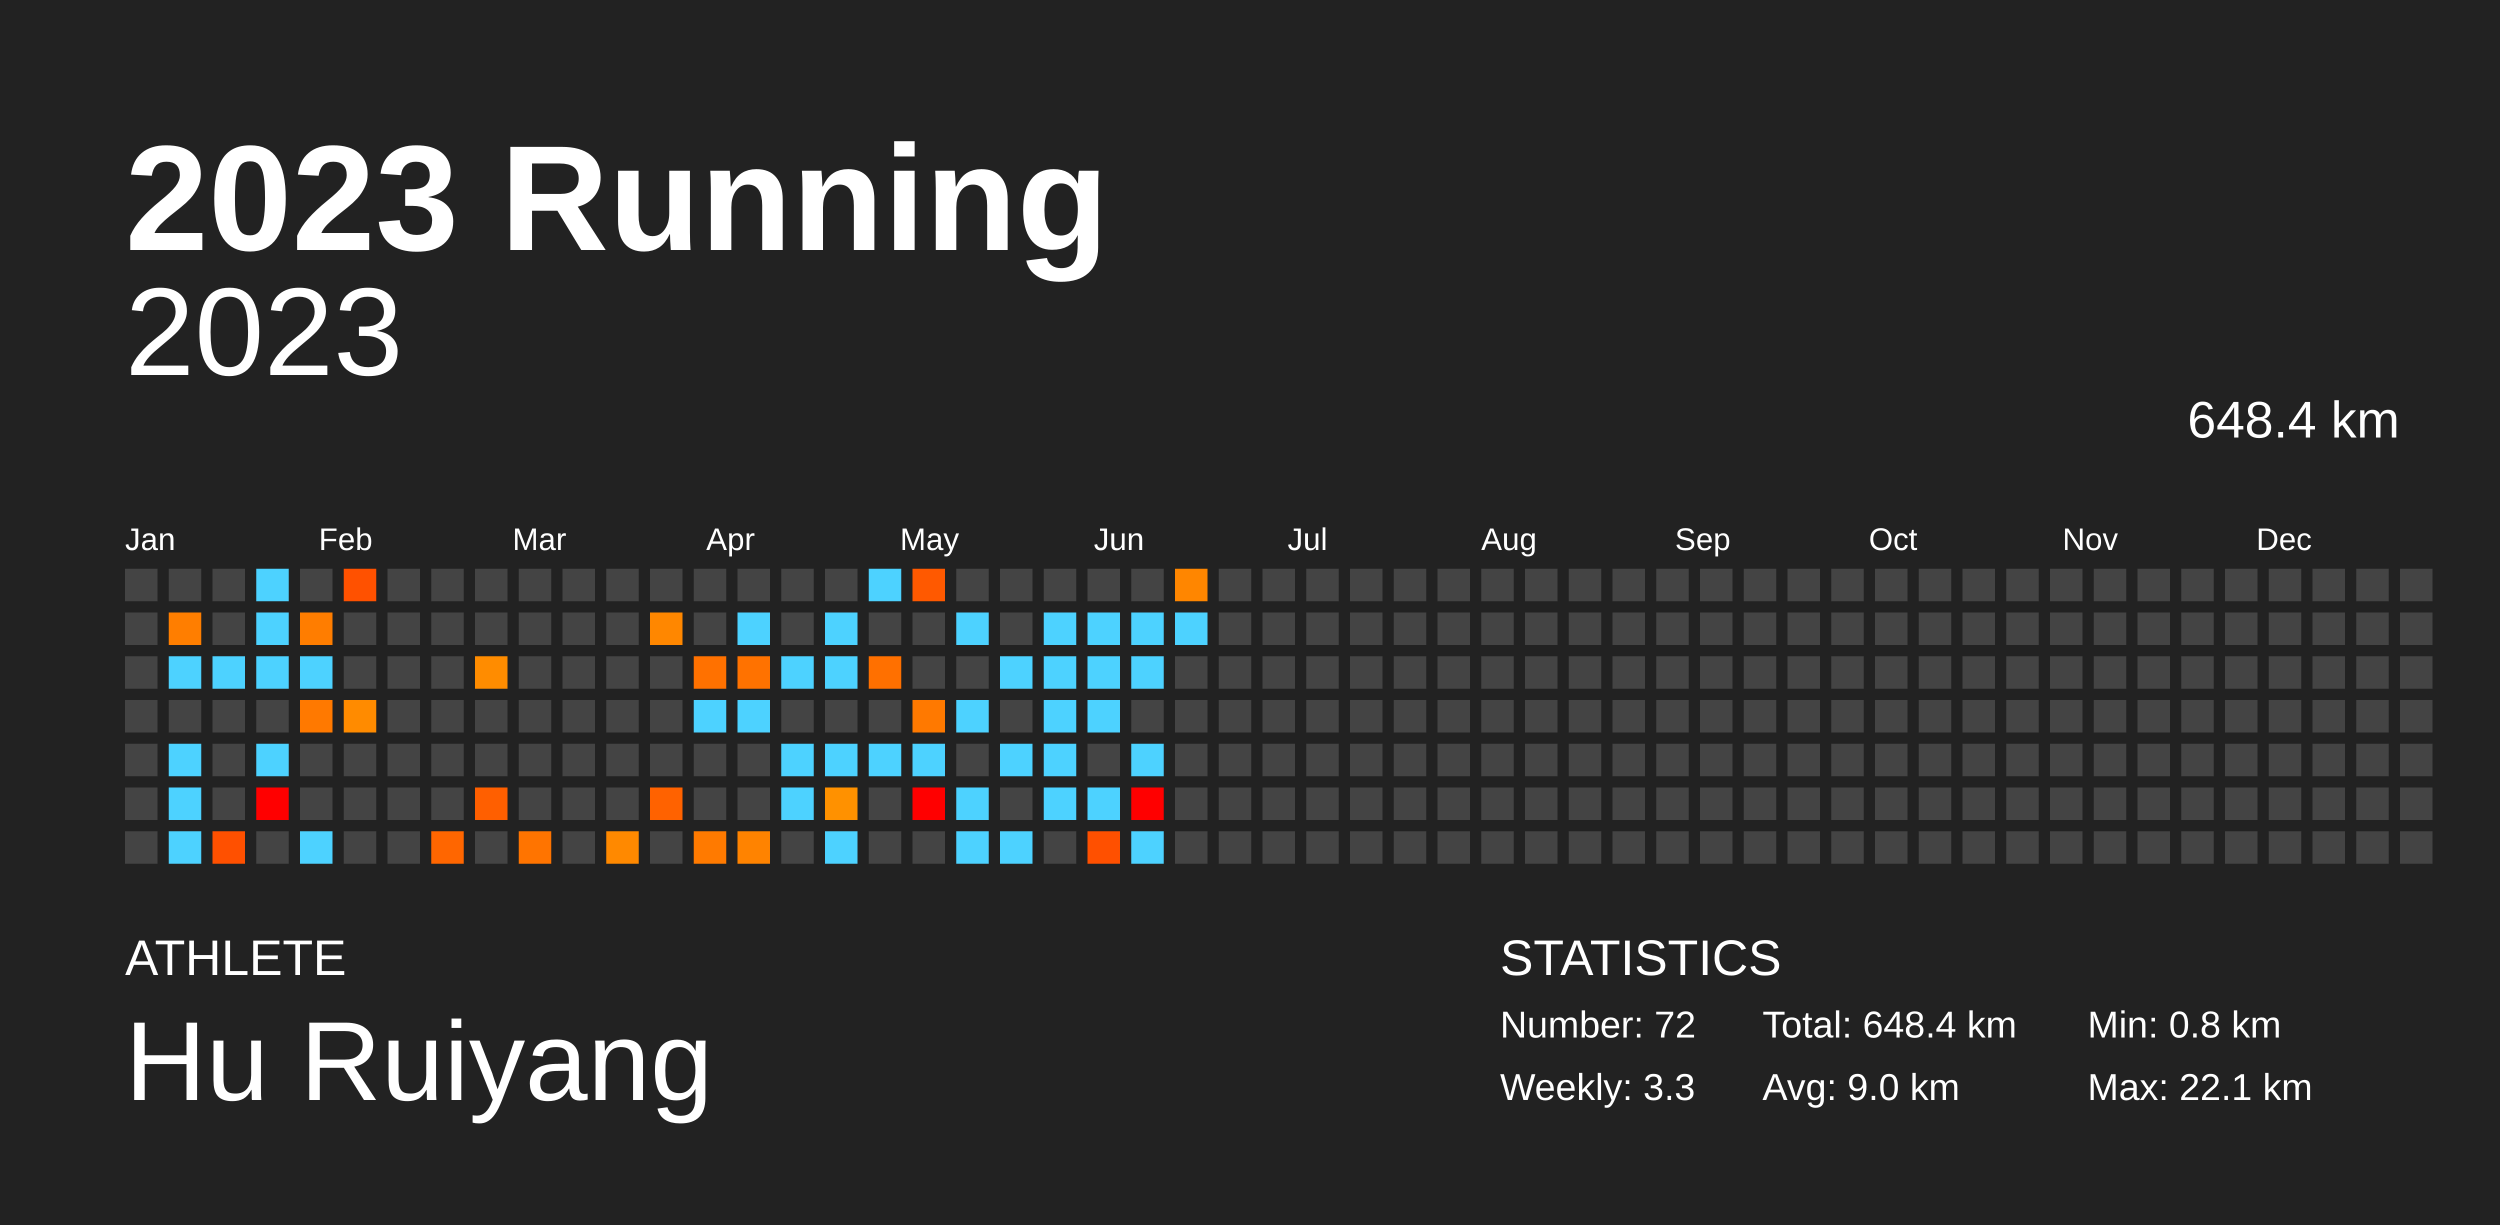
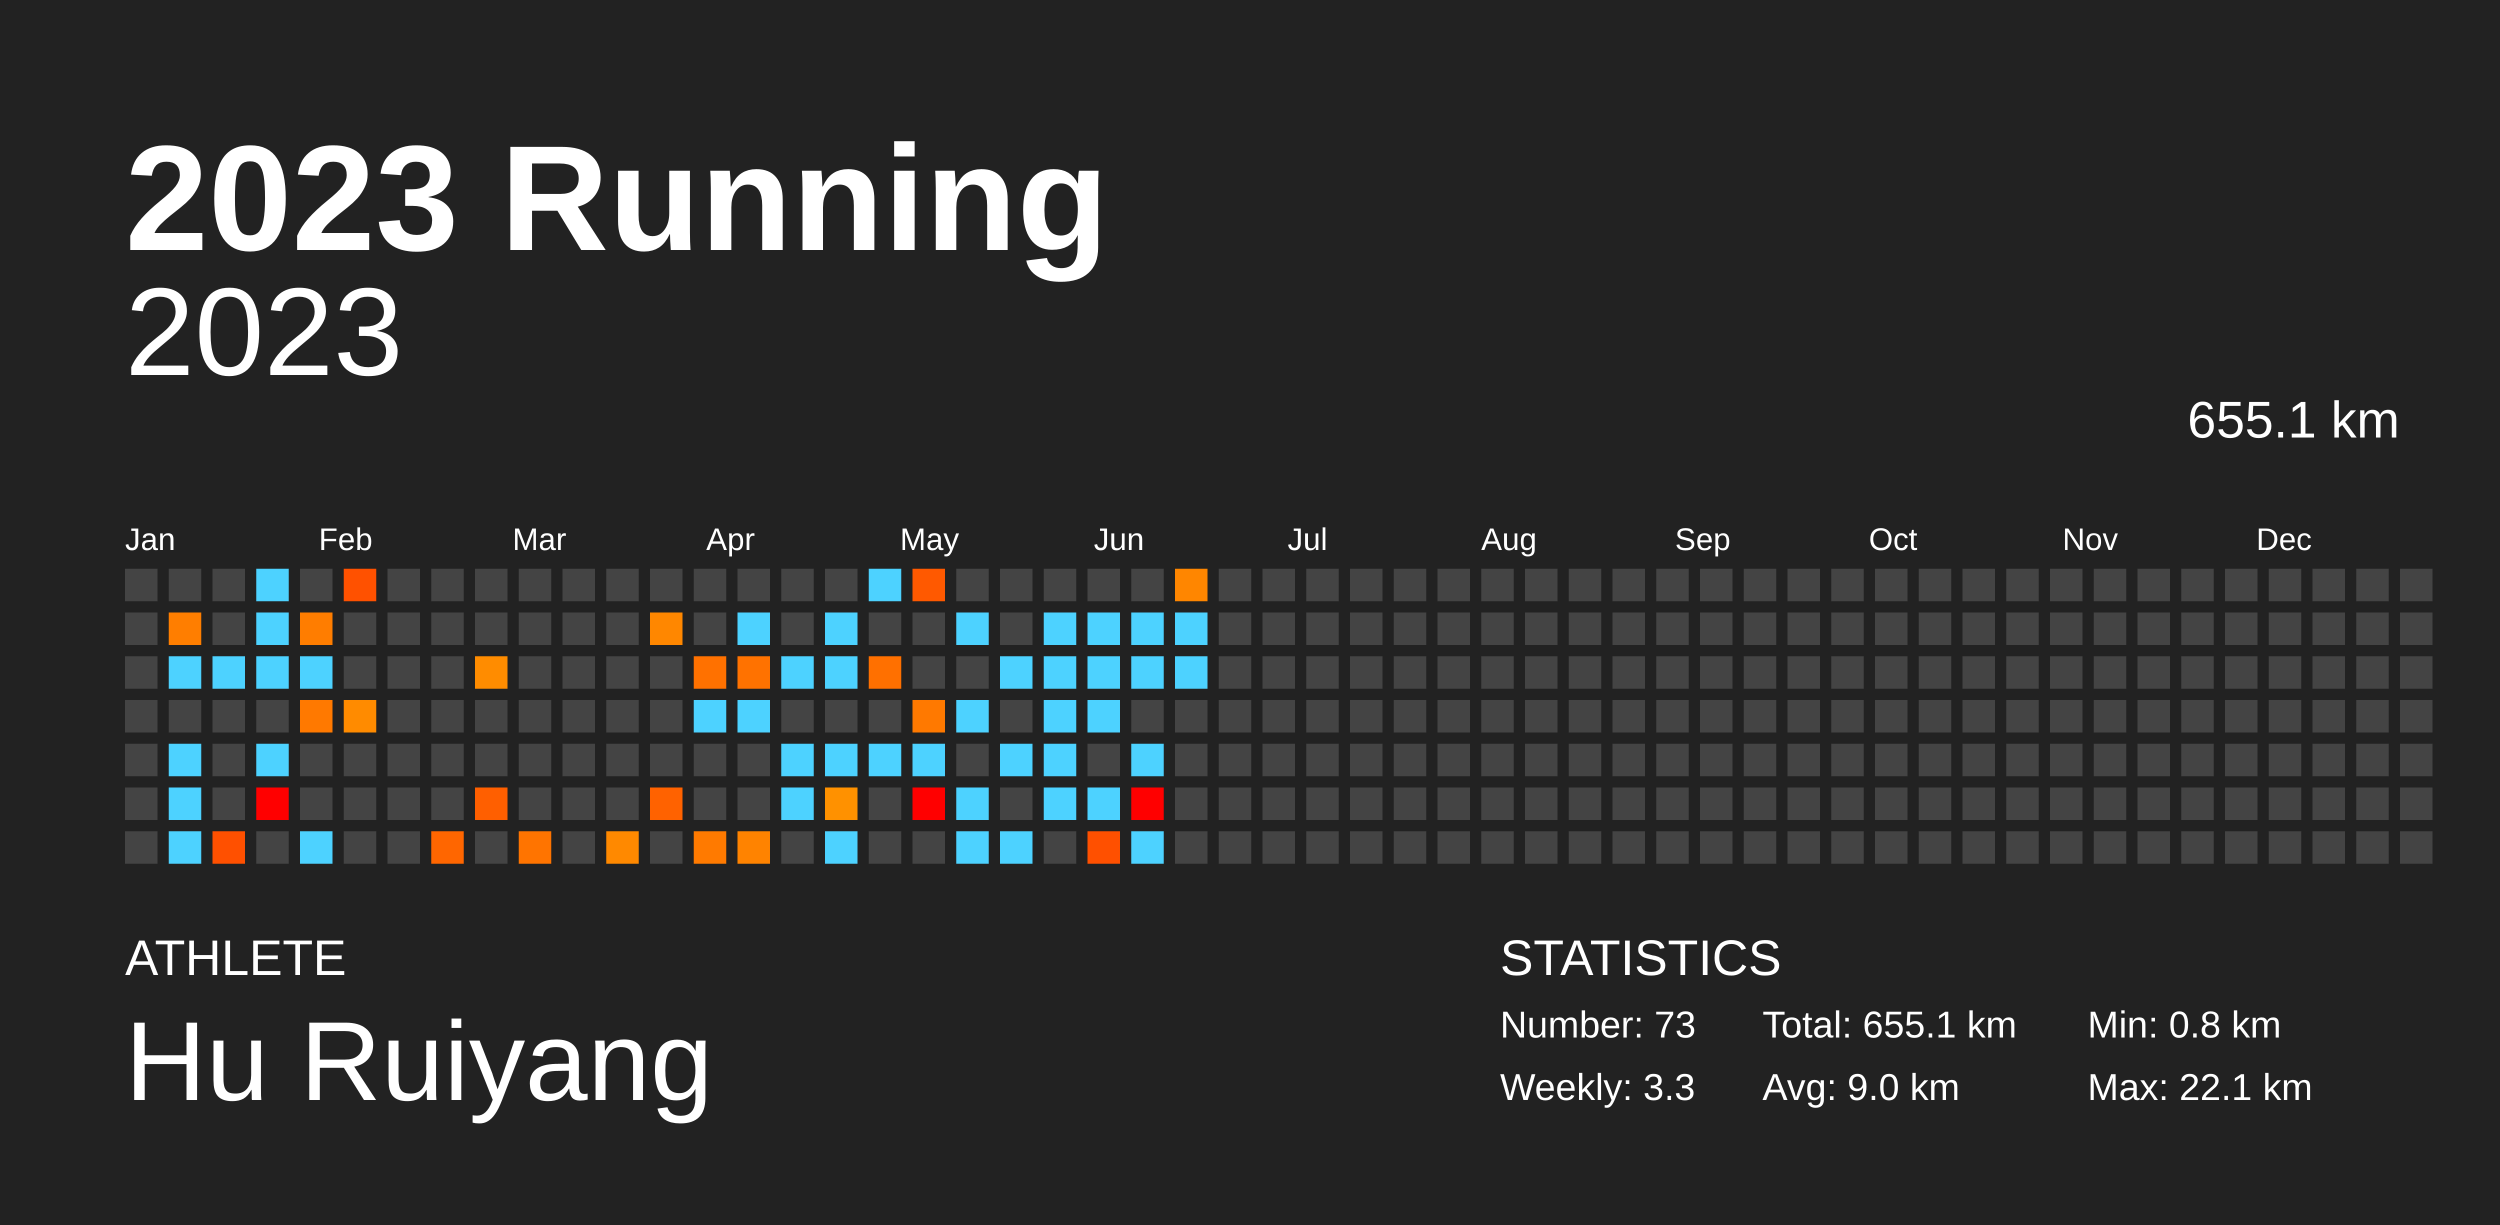
<svg xmlns="http://www.w3.org/2000/svg" baseProfile="full" height="98mm" version="1.1" viewBox="0,0,200,98" width="200mm">
  <defs />
  <rect fill="#222222" height="98" width="200" x="0" y="0" />
  <text fill="#FFFFFF" style="font-size:12px; font-family:Arial; font-weight:bold;" x="10" y="20">2023 Running</text>
  <text fill="#FFFFFF" style="font-size:4px; font-family:Arial" x="10" y="78">ATHLETE</text>
  <text fill="#FFFFFF" style="font-size:9px; font-family:Arial" x="10" y="88">Hu Ruiyang</text>
  <text fill="#FFFFFF" style="font-size:4px; font-family:Arial" x="120" y="78">STATISTICS</text>
-   <text fill="#FFFFFF" style="font-size:3px; font-family:Arial" x="120" y="83">Number: 72</text>
+   <text fill="#FFFFFF" style="font-size:3px; font-family:Arial" x="120" y="83">Number: 73</text>
  <text fill="#FFFFFF" style="font-size:3px; font-family:Arial" x="120" y="88">Weekly: 3.3</text>
-   <text fill="#FFFFFF" style="font-size:3px; font-family:Arial" x="141" y="83">Total: 648.4 km</text>
+   <text fill="#FFFFFF" style="font-size:3px; font-family:Arial" x="141" y="83">Total: 655.1 km</text>
  <text fill="#FFFFFF" style="font-size:3px; font-family:Arial" x="141" y="88">Avg: 9.0 km</text>
  <text fill="#FFFFFF" style="font-size:3px; font-family:Arial" x="167" y="83">Min: 0.8 km</text>
  <text fill="#FFFFFF" style="font-size:3px; font-family:Arial" x="167" y="88">Max: 22.1 km</text>
  <text alignment-baseline="hanging" fill="#FFFFFF" style="font-size:10.0px; font-family:Arial;" x="10" y="30">2023</text>
-   <text alignment-baseline="hanging" fill="#FFFFFF" style="font-size:4.125px; font-family:Arial;" x="175" y="35">648.4 km</text>
+   <text alignment-baseline="hanging" fill="#FFFFFF" style="font-size:4.125px; font-family:Arial;" x="175" y="35">655.1 km</text>
  <text fill="#FFFFFF" style="font-size:2.5px; font-family:Arial" x="10.0" y="44">Jan</text>
  <text fill="#FFFFFF" style="font-size:2.5px; font-family:Arial" x="25.5" y="44">Feb</text>
  <text fill="#FFFFFF" style="font-size:2.5px; font-family:Arial" x="41.0" y="44">Mar</text>
  <text fill="#FFFFFF" style="font-size:2.5px; font-family:Arial" x="56.5" y="44">Apr</text>
  <text fill="#FFFFFF" style="font-size:2.5px; font-family:Arial" x="72.0" y="44">May</text>
  <text fill="#FFFFFF" style="font-size:2.5px; font-family:Arial" x="87.5" y="44">Jun</text>
  <text fill="#FFFFFF" style="font-size:2.5px; font-family:Arial" x="103.0" y="44">Jul</text>
  <text fill="#FFFFFF" style="font-size:2.5px; font-family:Arial" x="118.5" y="44">Aug</text>
  <text fill="#FFFFFF" style="font-size:2.5px; font-family:Arial" x="134.0" y="44">Sep</text>
  <text fill="#FFFFFF" style="font-size:2.5px; font-family:Arial" x="149.5" y="44">Oct</text>
  <text fill="#FFFFFF" style="font-size:2.5px; font-family:Arial" x="165.0" y="44">Nov</text>
  <text fill="#FFFFFF" style="font-size:2.5px; font-family:Arial" x="180.5" y="44">Dec</text>
  <rect fill="#444444" height="2.6" width="2.6" x="10.0" y="45.5" />
  <rect fill="#444444" height="2.6" width="2.6" x="10.0" y="49.0" />
  <rect fill="#444444" height="2.6" width="2.6" x="10.0" y="52.5" />
  <rect fill="#444444" height="2.6" width="2.6" x="10.0" y="56.0" />
  <rect fill="#444444" height="2.6" width="2.6" x="10.0" y="59.5" />
  <rect fill="#444444" height="2.6" width="2.6" x="10.0" y="63.0" />
  <rect fill="#444444" height="2.6" width="2.6" x="10.0" y="66.5" />
  <rect fill="#444444" height="2.6" width="2.6" x="13.5" y="45.5" />
  <rect fill="#ff7e00" height="2.6" width="2.6" x="13.5" y="49.0" />
  <rect fill="#4dd2ff" height="2.6" width="2.6" x="13.5" y="52.5" />
  <rect fill="#444444" height="2.6" width="2.6" x="13.5" y="56.0" />
  <rect fill="#4dd2ff" height="2.6" width="2.6" x="13.5" y="59.5" />
  <rect fill="#4dd2ff" height="2.6" width="2.6" x="13.5" y="63.0" />
  <rect fill="#4dd2ff" height="2.6" width="2.6" x="13.5" y="66.5" />
  <rect fill="#444444" height="2.6" width="2.6" x="17.0" y="45.5" />
  <rect fill="#444444" height="2.6" width="2.6" x="17.0" y="49.0" />
  <rect fill="#4dd2ff" height="2.6" width="2.6" x="17.0" y="52.5" />
  <rect fill="#444444" height="2.6" width="2.6" x="17.0" y="56.0" />
  <rect fill="#444444" height="2.6" width="2.6" x="17.0" y="59.5" />
  <rect fill="#444444" height="2.6" width="2.6" x="17.0" y="63.0" />
  <rect fill="#ff5000" height="2.6" width="2.6" x="17.0" y="66.5" />
  <rect fill="#4dd2ff" height="2.6" width="2.6" x="20.5" y="45.5" />
  <rect fill="#4dd2ff" height="2.6" width="2.6" x="20.5" y="49.0" />
  <rect fill="#4dd2ff" height="2.6" width="2.6" x="20.5" y="52.5" />
  <rect fill="#444444" height="2.6" width="2.6" x="20.5" y="56.0" />
  <rect fill="#4dd2ff" height="2.6" width="2.6" x="20.5" y="59.5" />
  <rect fill="red" height="2.6" width="2.6" x="20.5" y="63.0" />
  <rect fill="#444444" height="2.6" width="2.6" x="20.5" y="66.5" />
  <rect fill="#444444" height="2.6" width="2.6" x="24.0" y="45.5" />
  <rect fill="#ff7d00" height="2.6" width="2.6" x="24.0" y="49.0" />
  <rect fill="#4dd2ff" height="2.6" width="2.6" x="24.0" y="52.5" />
  <rect fill="#ff7900" height="2.6" width="2.6" x="24.0" y="56.0" />
  <rect fill="#444444" height="2.6" width="2.6" x="24.0" y="59.5" />
  <rect fill="#444444" height="2.6" width="2.6" x="24.0" y="63.0" />
  <rect fill="#4dd2ff" height="2.6" width="2.6" x="24.0" y="66.5" />
  <rect fill="#ff5100" height="2.6" width="2.6" x="27.5" y="45.5" />
  <rect fill="#444444" height="2.6" width="2.6" x="27.5" y="49.0" />
  <rect fill="#444444" height="2.6" width="2.6" x="27.5" y="52.5" />
  <rect fill="#ff8b00" height="2.6" width="2.6" x="27.5" y="56.0" />
  <rect fill="#444444" height="2.6" width="2.6" x="27.5" y="59.5" />
  <rect fill="#444444" height="2.6" width="2.6" x="27.5" y="63.0" />
  <rect fill="#444444" height="2.6" width="2.6" x="27.5" y="66.5" />
  <rect fill="#444444" height="2.6" width="2.6" x="31.0" y="45.5" />
  <rect fill="#444444" height="2.6" width="2.6" x="31.0" y="49.0" />
  <rect fill="#444444" height="2.6" width="2.6" x="31.0" y="52.5" />
  <rect fill="#444444" height="2.6" width="2.6" x="31.0" y="56.0" />
  <rect fill="#444444" height="2.6" width="2.6" x="31.0" y="59.5" />
  <rect fill="#444444" height="2.6" width="2.6" x="31.0" y="63.0" />
  <rect fill="#444444" height="2.6" width="2.6" x="31.0" y="66.5" />
  <rect fill="#444444" height="2.6" width="2.6" x="34.5" y="45.5" />
  <rect fill="#444444" height="2.6" width="2.6" x="34.5" y="49.0" />
  <rect fill="#444444" height="2.6" width="2.6" x="34.5" y="52.5" />
  <rect fill="#444444" height="2.6" width="2.6" x="34.5" y="56.0" />
  <rect fill="#444444" height="2.6" width="2.6" x="34.5" y="59.5" />
  <rect fill="#444444" height="2.6" width="2.6" x="34.5" y="63.0" />
  <rect fill="#ff6600" height="2.6" width="2.6" x="34.5" y="66.5" />
  <rect fill="#444444" height="2.6" width="2.6" x="38.0" y="45.5" />
  <rect fill="#444444" height="2.6" width="2.6" x="38.0" y="49.0" />
  <rect fill="#ff8c00" height="2.6" width="2.6" x="38.0" y="52.5" />
  <rect fill="#444444" height="2.6" width="2.6" x="38.0" y="56.0" />
  <rect fill="#444444" height="2.6" width="2.6" x="38.0" y="59.5" />
  <rect fill="#ff5f00" height="2.6" width="2.6" x="38.0" y="63.0" />
  <rect fill="#444444" height="2.6" width="2.6" x="38.0" y="66.5" />
  <rect fill="#444444" height="2.6" width="2.6" x="41.5" y="45.5" />
  <rect fill="#444444" height="2.6" width="2.6" x="41.5" y="49.0" />
  <rect fill="#444444" height="2.6" width="2.6" x="41.5" y="52.5" />
  <rect fill="#444444" height="2.6" width="2.6" x="41.5" y="56.0" />
  <rect fill="#444444" height="2.6" width="2.6" x="41.5" y="59.5" />
  <rect fill="#444444" height="2.6" width="2.6" x="41.5" y="63.0" />
  <rect fill="#ff7400" height="2.6" width="2.6" x="41.5" y="66.5" />
  <rect fill="#444444" height="2.6" width="2.6" x="45.0" y="45.5" />
  <rect fill="#444444" height="2.6" width="2.6" x="45.0" y="49.0" />
  <rect fill="#444444" height="2.6" width="2.6" x="45.0" y="52.5" />
  <rect fill="#444444" height="2.6" width="2.6" x="45.0" y="56.0" />
  <rect fill="#444444" height="2.6" width="2.6" x="45.0" y="59.5" />
  <rect fill="#444444" height="2.6" width="2.6" x="45.0" y="63.0" />
  <rect fill="#444444" height="2.6" width="2.6" x="45.0" y="66.5" />
  <rect fill="#444444" height="2.6" width="2.6" x="48.5" y="45.5" />
  <rect fill="#444444" height="2.6" width="2.6" x="48.5" y="49.0" />
  <rect fill="#444444" height="2.6" width="2.6" x="48.5" y="52.5" />
  <rect fill="#444444" height="2.6" width="2.6" x="48.5" y="56.0" />
  <rect fill="#444444" height="2.6" width="2.6" x="48.5" y="59.5" />
  <rect fill="#444444" height="2.6" width="2.6" x="48.5" y="63.0" />
  <rect fill="#ff8900" height="2.6" width="2.6" x="48.5" y="66.5" />
  <rect fill="#444444" height="2.6" width="2.6" x="52.0" y="45.5" />
  <rect fill="#ff8700" height="2.6" width="2.6" x="52.0" y="49.0" />
  <rect fill="#444444" height="2.6" width="2.6" x="52.0" y="52.5" />
  <rect fill="#444444" height="2.6" width="2.6" x="52.0" y="56.0" />
  <rect fill="#444444" height="2.6" width="2.6" x="52.0" y="59.5" />
  <rect fill="#ff6200" height="2.6" width="2.6" x="52.0" y="63.0" />
  <rect fill="#444444" height="2.6" width="2.6" x="52.0" y="66.5" />
  <rect fill="#444444" height="2.6" width="2.6" x="55.5" y="45.5" />
  <rect fill="#444444" height="2.6" width="2.6" x="55.5" y="49.0" />
  <rect fill="#ff7100" height="2.6" width="2.6" x="55.5" y="52.5" />
  <rect fill="#4dd2ff" height="2.6" width="2.6" x="55.5" y="56.0" />
  <rect fill="#444444" height="2.6" width="2.6" x="55.5" y="59.5" />
  <rect fill="#444444" height="2.6" width="2.6" x="55.5" y="63.0" />
  <rect fill="#ff7a00" height="2.6" width="2.6" x="55.5" y="66.5" />
  <rect fill="#444444" height="2.6" width="2.6" x="59.0" y="45.5" />
  <rect fill="#4dd2ff" height="2.6" width="2.6" x="59.0" y="49.0" />
  <rect fill="#ff7200" height="2.6" width="2.6" x="59.0" y="52.5" />
  <rect fill="#4dd2ff" height="2.6" width="2.6" x="59.0" y="56.0" />
  <rect fill="#444444" height="2.6" width="2.6" x="59.0" y="59.5" />
  <rect fill="#444444" height="2.6" width="2.6" x="59.0" y="63.0" />
  <rect fill="#ff8300" height="2.6" width="2.6" x="59.0" y="66.5" />
  <rect fill="#444444" height="2.6" width="2.6" x="62.5" y="45.5" />
  <rect fill="#444444" height="2.6" width="2.6" x="62.5" y="49.0" />
  <rect fill="#4dd2ff" height="2.6" width="2.6" x="62.5" y="52.5" />
  <rect fill="#444444" height="2.6" width="2.6" x="62.5" y="56.0" />
  <rect fill="#4dd2ff" height="2.6" width="2.6" x="62.5" y="59.5" />
  <rect fill="#4dd2ff" height="2.6" width="2.6" x="62.5" y="63.0" />
  <rect fill="#444444" height="2.6" width="2.6" x="62.5" y="66.5" />
  <rect fill="#444444" height="2.6" width="2.6" x="66.0" y="45.5" />
  <rect fill="#4dd2ff" height="2.6" width="2.6" x="66.0" y="49.0" />
  <rect fill="#4dd2ff" height="2.6" width="2.6" x="66.0" y="52.5" />
  <rect fill="#444444" height="2.6" width="2.6" x="66.0" y="56.0" />
  <rect fill="#4dd2ff" height="2.6" width="2.6" x="66.0" y="59.5" />
  <rect fill="#ff9100" height="2.6" width="2.6" x="66.0" y="63.0" />
  <rect fill="#4dd2ff" height="2.6" width="2.6" x="66.0" y="66.5" />
  <rect fill="#4dd2ff" height="2.6" width="2.6" x="69.5" y="45.5" />
  <rect fill="#444444" height="2.6" width="2.6" x="69.5" y="49.0" />
  <rect fill="#ff7000" height="2.6" width="2.6" x="69.5" y="52.5" />
  <rect fill="#444444" height="2.6" width="2.6" x="69.5" y="56.0" />
  <rect fill="#4dd2ff" height="2.6" width="2.6" x="69.5" y="59.5" />
  <rect fill="#444444" height="2.6" width="2.6" x="69.5" y="63.0" />
  <rect fill="#444444" height="2.6" width="2.6" x="69.5" y="66.5" />
  <rect fill="#ff5900" height="2.6" width="2.6" x="73.0" y="45.5" />
  <rect fill="#444444" height="2.6" width="2.6" x="73.0" y="49.0" />
  <rect fill="#444444" height="2.6" width="2.6" x="73.0" y="52.5" />
  <rect fill="#ff7900" height="2.6" width="2.6" x="73.0" y="56.0" />
  <rect fill="#4dd2ff" height="2.6" width="2.6" x="73.0" y="59.5" />
  <rect fill="red" height="2.6" width="2.6" x="73.0" y="63.0" />
  <rect fill="#444444" height="2.6" width="2.6" x="73.0" y="66.5" />
  <rect fill="#444444" height="2.6" width="2.6" x="76.5" y="45.5" />
  <rect fill="#4dd2ff" height="2.6" width="2.6" x="76.5" y="49.0" />
  <rect fill="#444444" height="2.6" width="2.6" x="76.5" y="52.5" />
  <rect fill="#4dd2ff" height="2.6" width="2.6" x="76.5" y="56.0" />
  <rect fill="#444444" height="2.6" width="2.6" x="76.5" y="59.5" />
  <rect fill="#4dd2ff" height="2.6" width="2.6" x="76.5" y="63.0" />
  <rect fill="#4dd2ff" height="2.6" width="2.6" x="76.5" y="66.5" />
  <rect fill="#444444" height="2.6" width="2.6" x="80.0" y="45.5" />
  <rect fill="#444444" height="2.6" width="2.6" x="80.0" y="49.0" />
  <rect fill="#4dd2ff" height="2.6" width="2.6" x="80.0" y="52.5" />
  <rect fill="#444444" height="2.6" width="2.6" x="80.0" y="56.0" />
  <rect fill="#4dd2ff" height="2.6" width="2.6" x="80.0" y="59.5" />
  <rect fill="#444444" height="2.6" width="2.6" x="80.0" y="63.0" />
  <rect fill="#4dd2ff" height="2.6" width="2.6" x="80.0" y="66.5" />
  <rect fill="#444444" height="2.6" width="2.6" x="83.5" y="45.5" />
  <rect fill="#4dd2ff" height="2.6" width="2.6" x="83.5" y="49.0" />
  <rect fill="#4dd2ff" height="2.6" width="2.6" x="83.5" y="52.5" />
  <rect fill="#4dd2ff" height="2.6" width="2.6" x="83.5" y="56.0" />
  <rect fill="#4dd2ff" height="2.6" width="2.6" x="83.5" y="59.5" />
  <rect fill="#4dd2ff" height="2.6" width="2.6" x="83.5" y="63.0" />
  <rect fill="#444444" height="2.6" width="2.6" x="83.5" y="66.5" />
  <rect fill="#444444" height="2.6" width="2.6" x="87.0" y="45.5" />
  <rect fill="#4dd2ff" height="2.6" width="2.6" x="87.0" y="49.0" />
  <rect fill="#4dd2ff" height="2.6" width="2.6" x="87.0" y="52.5" />
  <rect fill="#4dd2ff" height="2.6" width="2.6" x="87.0" y="56.0" />
  <rect fill="#444444" height="2.6" width="2.6" x="87.0" y="59.5" />
  <rect fill="#4dd2ff" height="2.6" width="2.6" x="87.0" y="63.0" />
  <rect fill="#ff5000" height="2.6" width="2.6" x="87.0" y="66.5" />
  <rect fill="#444444" height="2.6" width="2.6" x="90.5" y="45.5" />
  <rect fill="#4dd2ff" height="2.6" width="2.6" x="90.5" y="49.0" />
  <rect fill="#4dd2ff" height="2.6" width="2.6" x="90.5" y="52.5" />
  <rect fill="#444444" height="2.6" width="2.6" x="90.5" y="56.0" />
  <rect fill="#4dd2ff" height="2.6" width="2.6" x="90.5" y="59.5" />
  <rect fill="red" height="2.6" width="2.6" x="90.5" y="63.0" />
  <rect fill="#4dd2ff" height="2.6" width="2.6" x="90.5" y="66.5" />
  <rect fill="#ff8600" height="2.6" width="2.6" x="94.0" y="45.5" />
  <rect fill="#4dd2ff" height="2.6" width="2.6" x="94.0" y="49.0" />
-   <rect fill="#444444" height="2.6" width="2.6" x="94.0" y="52.5" />
+   <rect fill="#4dd2ff" height="2.6" width="2.6" x="94.0" y="52.5" />
  <rect fill="#444444" height="2.6" width="2.6" x="94.0" y="56.0" />
  <rect fill="#444444" height="2.6" width="2.6" x="94.0" y="59.5" />
  <rect fill="#444444" height="2.6" width="2.6" x="94.0" y="63.0" />
  <rect fill="#444444" height="2.6" width="2.6" x="94.0" y="66.5" />
  <rect fill="#444444" height="2.6" width="2.6" x="97.5" y="45.5" />
  <rect fill="#444444" height="2.6" width="2.6" x="97.5" y="49.0" />
  <rect fill="#444444" height="2.6" width="2.6" x="97.5" y="52.5" />
  <rect fill="#444444" height="2.6" width="2.6" x="97.5" y="56.0" />
  <rect fill="#444444" height="2.6" width="2.6" x="97.5" y="59.5" />
  <rect fill="#444444" height="2.6" width="2.6" x="97.5" y="63.0" />
  <rect fill="#444444" height="2.6" width="2.6" x="97.5" y="66.5" />
  <rect fill="#444444" height="2.6" width="2.6" x="101.0" y="45.5" />
  <rect fill="#444444" height="2.6" width="2.6" x="101.0" y="49.0" />
  <rect fill="#444444" height="2.6" width="2.6" x="101.0" y="52.5" />
  <rect fill="#444444" height="2.6" width="2.6" x="101.0" y="56.0" />
  <rect fill="#444444" height="2.6" width="2.6" x="101.0" y="59.5" />
  <rect fill="#444444" height="2.6" width="2.6" x="101.0" y="63.0" />
  <rect fill="#444444" height="2.6" width="2.6" x="101.0" y="66.5" />
  <rect fill="#444444" height="2.6" width="2.6" x="104.5" y="45.5" />
  <rect fill="#444444" height="2.6" width="2.6" x="104.5" y="49.0" />
  <rect fill="#444444" height="2.6" width="2.6" x="104.5" y="52.5" />
  <rect fill="#444444" height="2.6" width="2.6" x="104.5" y="56.0" />
  <rect fill="#444444" height="2.6" width="2.6" x="104.5" y="59.5" />
  <rect fill="#444444" height="2.6" width="2.6" x="104.5" y="63.0" />
  <rect fill="#444444" height="2.6" width="2.6" x="104.5" y="66.5" />
  <rect fill="#444444" height="2.6" width="2.6" x="108.0" y="45.5" />
  <rect fill="#444444" height="2.6" width="2.6" x="108.0" y="49.0" />
  <rect fill="#444444" height="2.6" width="2.6" x="108.0" y="52.5" />
  <rect fill="#444444" height="2.6" width="2.6" x="108.0" y="56.0" />
  <rect fill="#444444" height="2.6" width="2.6" x="108.0" y="59.5" />
  <rect fill="#444444" height="2.6" width="2.6" x="108.0" y="63.0" />
  <rect fill="#444444" height="2.6" width="2.6" x="108.0" y="66.5" />
  <rect fill="#444444" height="2.6" width="2.6" x="111.5" y="45.5" />
  <rect fill="#444444" height="2.6" width="2.6" x="111.5" y="49.0" />
  <rect fill="#444444" height="2.6" width="2.6" x="111.5" y="52.5" />
  <rect fill="#444444" height="2.6" width="2.6" x="111.5" y="56.0" />
  <rect fill="#444444" height="2.6" width="2.6" x="111.5" y="59.5" />
  <rect fill="#444444" height="2.6" width="2.6" x="111.5" y="63.0" />
  <rect fill="#444444" height="2.6" width="2.6" x="111.5" y="66.5" />
  <rect fill="#444444" height="2.6" width="2.6" x="115.0" y="45.5" />
  <rect fill="#444444" height="2.6" width="2.6" x="115.0" y="49.0" />
  <rect fill="#444444" height="2.6" width="2.6" x="115.0" y="52.5" />
  <rect fill="#444444" height="2.6" width="2.6" x="115.0" y="56.0" />
  <rect fill="#444444" height="2.6" width="2.6" x="115.0" y="59.5" />
  <rect fill="#444444" height="2.6" width="2.6" x="115.0" y="63.0" />
  <rect fill="#444444" height="2.6" width="2.6" x="115.0" y="66.5" />
  <rect fill="#444444" height="2.6" width="2.6" x="118.5" y="45.5" />
  <rect fill="#444444" height="2.6" width="2.6" x="118.5" y="49.0" />
  <rect fill="#444444" height="2.6" width="2.6" x="118.5" y="52.5" />
  <rect fill="#444444" height="2.6" width="2.6" x="118.5" y="56.0" />
  <rect fill="#444444" height="2.6" width="2.6" x="118.5" y="59.5" />
  <rect fill="#444444" height="2.6" width="2.6" x="118.5" y="63.0" />
  <rect fill="#444444" height="2.6" width="2.6" x="118.5" y="66.5" />
  <rect fill="#444444" height="2.6" width="2.6" x="122.0" y="45.5" />
  <rect fill="#444444" height="2.6" width="2.6" x="122.0" y="49.0" />
  <rect fill="#444444" height="2.6" width="2.6" x="122.0" y="52.5" />
  <rect fill="#444444" height="2.6" width="2.6" x="122.0" y="56.0" />
  <rect fill="#444444" height="2.6" width="2.6" x="122.0" y="59.5" />
  <rect fill="#444444" height="2.6" width="2.6" x="122.0" y="63.0" />
  <rect fill="#444444" height="2.6" width="2.6" x="122.0" y="66.5" />
  <rect fill="#444444" height="2.6" width="2.6" x="125.5" y="45.5" />
  <rect fill="#444444" height="2.6" width="2.6" x="125.5" y="49.0" />
  <rect fill="#444444" height="2.6" width="2.6" x="125.5" y="52.5" />
  <rect fill="#444444" height="2.6" width="2.6" x="125.5" y="56.0" />
  <rect fill="#444444" height="2.6" width="2.6" x="125.5" y="59.5" />
  <rect fill="#444444" height="2.6" width="2.6" x="125.5" y="63.0" />
  <rect fill="#444444" height="2.6" width="2.6" x="125.5" y="66.5" />
  <rect fill="#444444" height="2.6" width="2.6" x="129.0" y="45.5" />
  <rect fill="#444444" height="2.6" width="2.6" x="129.0" y="49.0" />
  <rect fill="#444444" height="2.6" width="2.6" x="129.0" y="52.5" />
  <rect fill="#444444" height="2.6" width="2.6" x="129.0" y="56.0" />
  <rect fill="#444444" height="2.6" width="2.6" x="129.0" y="59.5" />
  <rect fill="#444444" height="2.6" width="2.6" x="129.0" y="63.0" />
  <rect fill="#444444" height="2.6" width="2.6" x="129.0" y="66.5" />
  <rect fill="#444444" height="2.6" width="2.6" x="132.5" y="45.5" />
  <rect fill="#444444" height="2.6" width="2.6" x="132.5" y="49.0" />
  <rect fill="#444444" height="2.6" width="2.6" x="132.5" y="52.5" />
  <rect fill="#444444" height="2.6" width="2.6" x="132.5" y="56.0" />
  <rect fill="#444444" height="2.6" width="2.6" x="132.5" y="59.5" />
  <rect fill="#444444" height="2.6" width="2.6" x="132.5" y="63.0" />
  <rect fill="#444444" height="2.6" width="2.6" x="132.5" y="66.5" />
  <rect fill="#444444" height="2.6" width="2.6" x="136.0" y="45.5" />
  <rect fill="#444444" height="2.6" width="2.6" x="136.0" y="49.0" />
  <rect fill="#444444" height="2.6" width="2.6" x="136.0" y="52.5" />
  <rect fill="#444444" height="2.6" width="2.6" x="136.0" y="56.0" />
  <rect fill="#444444" height="2.6" width="2.6" x="136.0" y="59.5" />
  <rect fill="#444444" height="2.6" width="2.6" x="136.0" y="63.0" />
  <rect fill="#444444" height="2.6" width="2.6" x="136.0" y="66.5" />
  <rect fill="#444444" height="2.6" width="2.6" x="139.5" y="45.5" />
  <rect fill="#444444" height="2.6" width="2.6" x="139.5" y="49.0" />
  <rect fill="#444444" height="2.6" width="2.6" x="139.5" y="52.5" />
  <rect fill="#444444" height="2.6" width="2.6" x="139.5" y="56.0" />
  <rect fill="#444444" height="2.6" width="2.6" x="139.5" y="59.5" />
  <rect fill="#444444" height="2.6" width="2.6" x="139.5" y="63.0" />
  <rect fill="#444444" height="2.6" width="2.6" x="139.5" y="66.5" />
  <rect fill="#444444" height="2.6" width="2.6" x="143.0" y="45.5" />
  <rect fill="#444444" height="2.6" width="2.6" x="143.0" y="49.0" />
  <rect fill="#444444" height="2.6" width="2.6" x="143.0" y="52.5" />
  <rect fill="#444444" height="2.6" width="2.6" x="143.0" y="56.0" />
  <rect fill="#444444" height="2.6" width="2.6" x="143.0" y="59.5" />
  <rect fill="#444444" height="2.6" width="2.6" x="143.0" y="63.0" />
  <rect fill="#444444" height="2.6" width="2.6" x="143.0" y="66.5" />
  <rect fill="#444444" height="2.6" width="2.6" x="146.5" y="45.5" />
  <rect fill="#444444" height="2.6" width="2.6" x="146.5" y="49.0" />
  <rect fill="#444444" height="2.6" width="2.6" x="146.5" y="52.5" />
  <rect fill="#444444" height="2.6" width="2.6" x="146.5" y="56.0" />
  <rect fill="#444444" height="2.6" width="2.6" x="146.5" y="59.5" />
  <rect fill="#444444" height="2.6" width="2.6" x="146.5" y="63.0" />
  <rect fill="#444444" height="2.6" width="2.6" x="146.5" y="66.5" />
  <rect fill="#444444" height="2.6" width="2.6" x="150.0" y="45.5" />
  <rect fill="#444444" height="2.6" width="2.6" x="150.0" y="49.0" />
  <rect fill="#444444" height="2.6" width="2.6" x="150.0" y="52.5" />
  <rect fill="#444444" height="2.6" width="2.6" x="150.0" y="56.0" />
  <rect fill="#444444" height="2.6" width="2.6" x="150.0" y="59.5" />
  <rect fill="#444444" height="2.6" width="2.6" x="150.0" y="63.0" />
  <rect fill="#444444" height="2.6" width="2.6" x="150.0" y="66.5" />
  <rect fill="#444444" height="2.6" width="2.6" x="153.5" y="45.5" />
  <rect fill="#444444" height="2.6" width="2.6" x="153.5" y="49.0" />
  <rect fill="#444444" height="2.6" width="2.6" x="153.5" y="52.5" />
  <rect fill="#444444" height="2.6" width="2.6" x="153.5" y="56.0" />
  <rect fill="#444444" height="2.6" width="2.6" x="153.5" y="59.5" />
  <rect fill="#444444" height="2.6" width="2.6" x="153.5" y="63.0" />
  <rect fill="#444444" height="2.6" width="2.6" x="153.5" y="66.5" />
  <rect fill="#444444" height="2.6" width="2.6" x="157.0" y="45.5" />
  <rect fill="#444444" height="2.6" width="2.6" x="157.0" y="49.0" />
  <rect fill="#444444" height="2.6" width="2.6" x="157.0" y="52.5" />
  <rect fill="#444444" height="2.6" width="2.6" x="157.0" y="56.0" />
  <rect fill="#444444" height="2.6" width="2.6" x="157.0" y="59.5" />
  <rect fill="#444444" height="2.6" width="2.6" x="157.0" y="63.0" />
  <rect fill="#444444" height="2.6" width="2.6" x="157.0" y="66.5" />
  <rect fill="#444444" height="2.6" width="2.6" x="160.5" y="45.5" />
  <rect fill="#444444" height="2.6" width="2.6" x="160.5" y="49.0" />
  <rect fill="#444444" height="2.6" width="2.6" x="160.5" y="52.5" />
  <rect fill="#444444" height="2.6" width="2.6" x="160.5" y="56.0" />
  <rect fill="#444444" height="2.6" width="2.6" x="160.5" y="59.5" />
  <rect fill="#444444" height="2.6" width="2.6" x="160.5" y="63.0" />
  <rect fill="#444444" height="2.6" width="2.6" x="160.5" y="66.5" />
  <rect fill="#444444" height="2.6" width="2.6" x="164.0" y="45.5" />
  <rect fill="#444444" height="2.6" width="2.6" x="164.0" y="49.0" />
  <rect fill="#444444" height="2.6" width="2.6" x="164.0" y="52.5" />
  <rect fill="#444444" height="2.6" width="2.6" x="164.0" y="56.0" />
  <rect fill="#444444" height="2.6" width="2.6" x="164.0" y="59.5" />
  <rect fill="#444444" height="2.6" width="2.6" x="164.0" y="63.0" />
  <rect fill="#444444" height="2.6" width="2.6" x="164.0" y="66.5" />
  <rect fill="#444444" height="2.6" width="2.6" x="167.5" y="45.5" />
  <rect fill="#444444" height="2.6" width="2.6" x="167.5" y="49.0" />
  <rect fill="#444444" height="2.6" width="2.6" x="167.5" y="52.5" />
  <rect fill="#444444" height="2.6" width="2.6" x="167.5" y="56.0" />
  <rect fill="#444444" height="2.6" width="2.6" x="167.5" y="59.5" />
  <rect fill="#444444" height="2.6" width="2.6" x="167.5" y="63.0" />
  <rect fill="#444444" height="2.6" width="2.6" x="167.5" y="66.5" />
  <rect fill="#444444" height="2.6" width="2.6" x="171.0" y="45.5" />
  <rect fill="#444444" height="2.6" width="2.6" x="171.0" y="49.0" />
  <rect fill="#444444" height="2.6" width="2.6" x="171.0" y="52.5" />
  <rect fill="#444444" height="2.6" width="2.6" x="171.0" y="56.0" />
  <rect fill="#444444" height="2.6" width="2.6" x="171.0" y="59.5" />
  <rect fill="#444444" height="2.6" width="2.6" x="171.0" y="63.0" />
  <rect fill="#444444" height="2.6" width="2.6" x="171.0" y="66.5" />
  <rect fill="#444444" height="2.6" width="2.6" x="174.5" y="45.5" />
  <rect fill="#444444" height="2.6" width="2.6" x="174.5" y="49.0" />
  <rect fill="#444444" height="2.6" width="2.6" x="174.5" y="52.5" />
  <rect fill="#444444" height="2.6" width="2.6" x="174.5" y="56.0" />
  <rect fill="#444444" height="2.6" width="2.6" x="174.5" y="59.5" />
  <rect fill="#444444" height="2.6" width="2.6" x="174.5" y="63.0" />
  <rect fill="#444444" height="2.6" width="2.6" x="174.5" y="66.5" />
  <rect fill="#444444" height="2.6" width="2.6" x="178.0" y="45.5" />
  <rect fill="#444444" height="2.6" width="2.6" x="178.0" y="49.0" />
  <rect fill="#444444" height="2.6" width="2.6" x="178.0" y="52.5" />
  <rect fill="#444444" height="2.6" width="2.6" x="178.0" y="56.0" />
  <rect fill="#444444" height="2.6" width="2.6" x="178.0" y="59.5" />
  <rect fill="#444444" height="2.6" width="2.6" x="178.0" y="63.0" />
  <rect fill="#444444" height="2.6" width="2.6" x="178.0" y="66.5" />
  <rect fill="#444444" height="2.6" width="2.6" x="181.5" y="45.5" />
  <rect fill="#444444" height="2.6" width="2.6" x="181.5" y="49.0" />
  <rect fill="#444444" height="2.6" width="2.6" x="181.5" y="52.5" />
  <rect fill="#444444" height="2.6" width="2.6" x="181.5" y="56.0" />
  <rect fill="#444444" height="2.6" width="2.6" x="181.5" y="59.5" />
  <rect fill="#444444" height="2.6" width="2.6" x="181.5" y="63.0" />
  <rect fill="#444444" height="2.6" width="2.6" x="181.5" y="66.5" />
  <rect fill="#444444" height="2.6" width="2.6" x="185.0" y="45.5" />
  <rect fill="#444444" height="2.6" width="2.6" x="185.0" y="49.0" />
  <rect fill="#444444" height="2.6" width="2.6" x="185.0" y="52.5" />
  <rect fill="#444444" height="2.6" width="2.6" x="185.0" y="56.0" />
  <rect fill="#444444" height="2.6" width="2.6" x="185.0" y="59.5" />
  <rect fill="#444444" height="2.6" width="2.6" x="185.0" y="63.0" />
  <rect fill="#444444" height="2.6" width="2.6" x="185.0" y="66.5" />
  <rect fill="#444444" height="2.6" width="2.6" x="188.5" y="45.5" />
  <rect fill="#444444" height="2.6" width="2.6" x="188.5" y="49.0" />
  <rect fill="#444444" height="2.6" width="2.6" x="188.5" y="52.5" />
  <rect fill="#444444" height="2.6" width="2.6" x="188.5" y="56.0" />
  <rect fill="#444444" height="2.6" width="2.6" x="188.5" y="59.5" />
  <rect fill="#444444" height="2.6" width="2.6" x="188.5" y="63.0" />
  <rect fill="#444444" height="2.6" width="2.6" x="188.5" y="66.5" />
  <rect fill="#444444" height="2.6" width="2.6" x="192.0" y="45.5" />
  <rect fill="#444444" height="2.6" width="2.6" x="192.0" y="49.0" />
  <rect fill="#444444" height="2.6" width="2.6" x="192.0" y="52.5" />
  <rect fill="#444444" height="2.6" width="2.6" x="192.0" y="56.0" />
  <rect fill="#444444" height="2.6" width="2.6" x="192.0" y="59.5" />
  <rect fill="#444444" height="2.6" width="2.6" x="192.0" y="63.0" />
  <rect fill="#444444" height="2.6" width="2.6" x="192.0" y="66.5" />
</svg>
